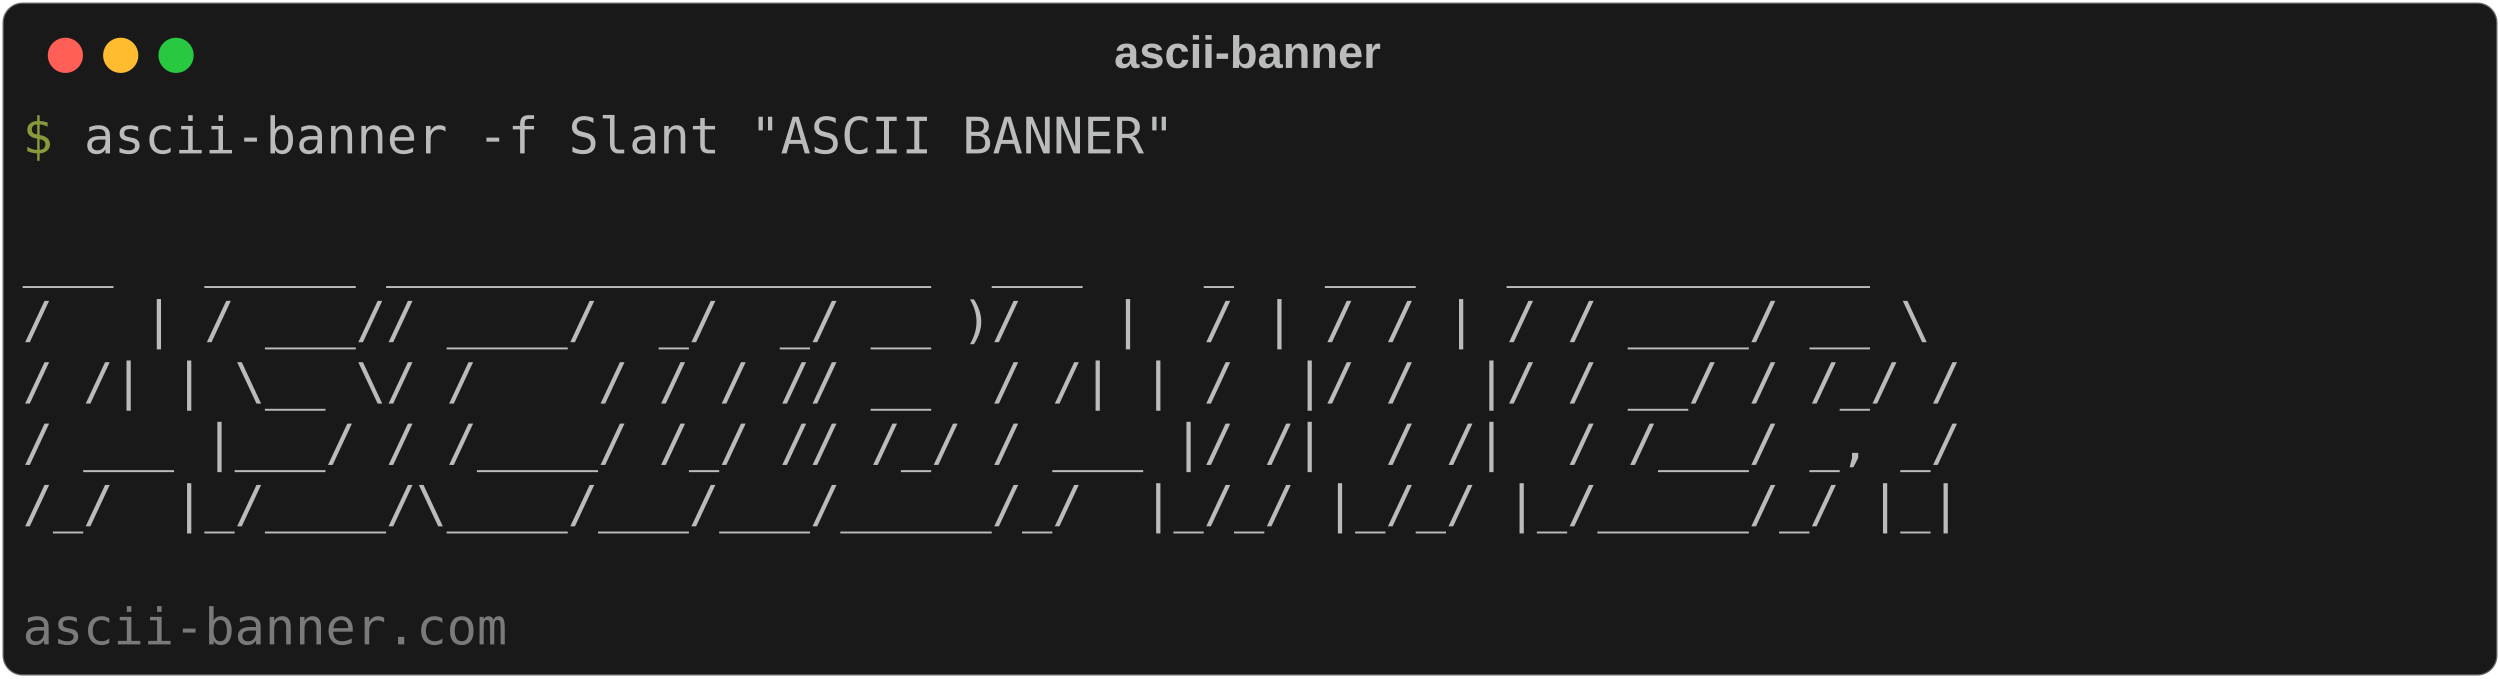
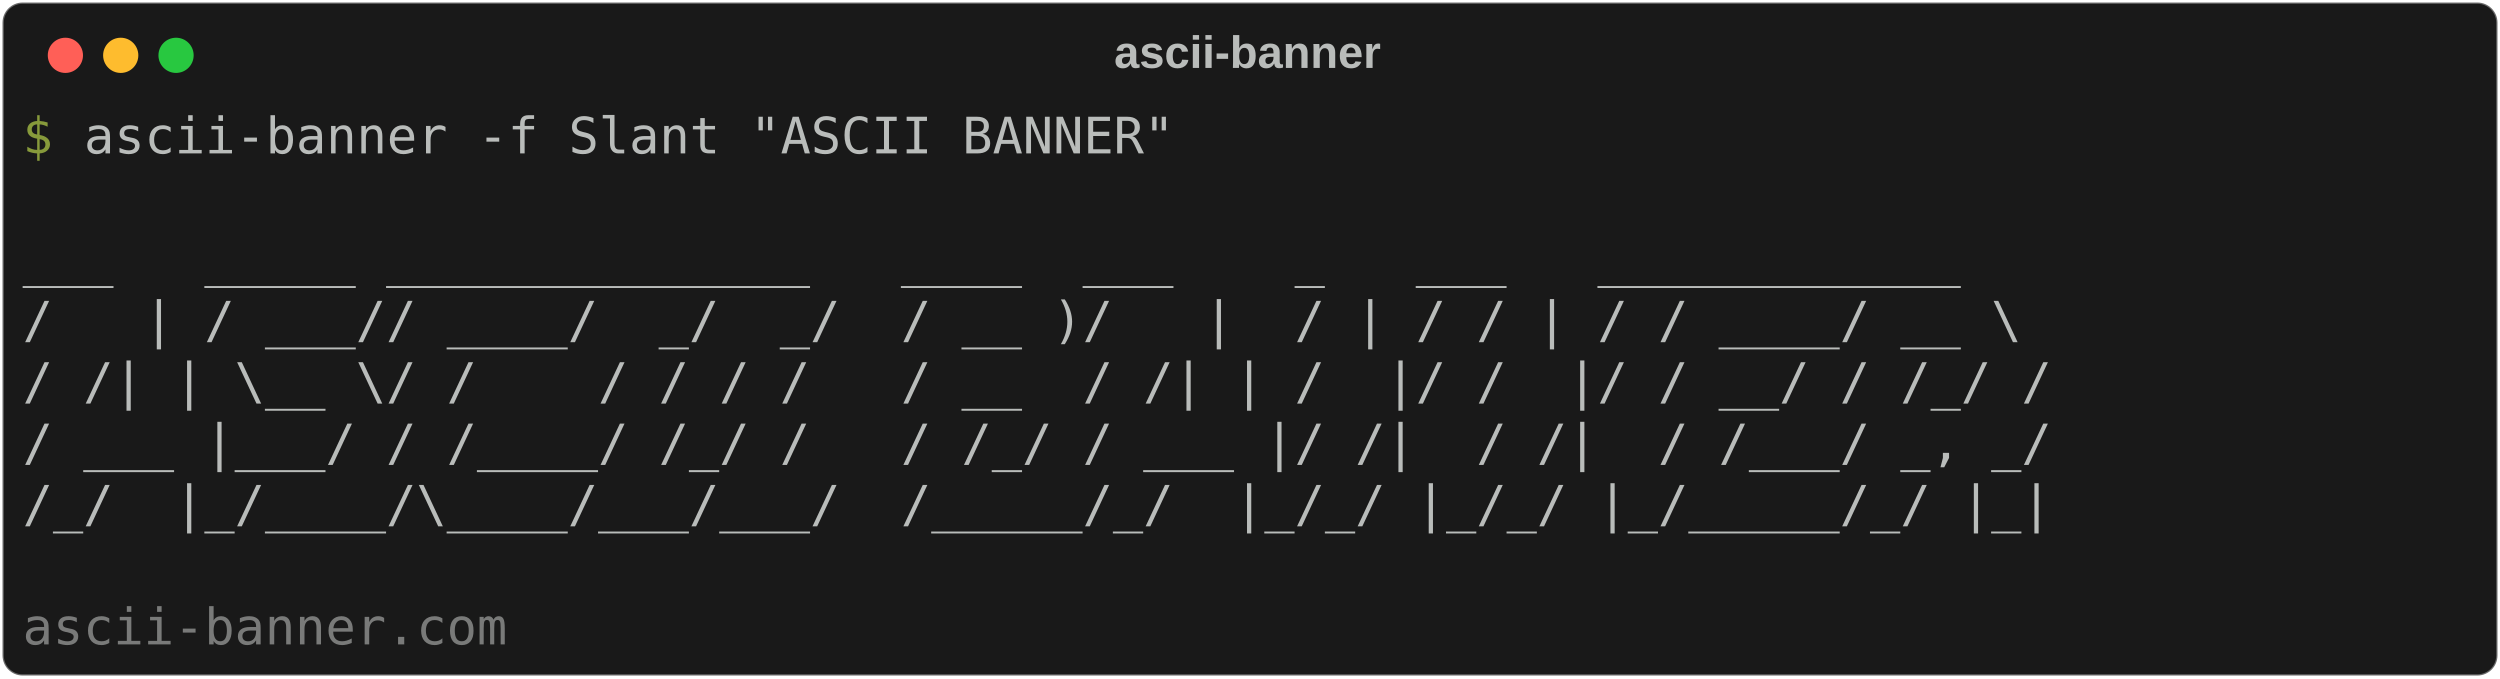
<svg xmlns="http://www.w3.org/2000/svg" class="rich-terminal" viewBox="0 0 994 269.6">
  <style>

    @font-face {
        font-family: "Fira Code";
        src: local("FiraCode-Regular"),
                url("https://cdnjs.cloudflare.com/ajax/libs/firacode/6.2.0/woff2/FiraCode-Regular.woff2") format("woff2"),
                url("https://cdnjs.cloudflare.com/ajax/libs/firacode/6.2.0/woff/FiraCode-Regular.woff") format("woff");
        font-style: normal;
        font-weight: 400;
    }
    @font-face {
        font-family: "Fira Code";
        src: local("FiraCode-Bold"),
                url("https://cdnjs.cloudflare.com/ajax/libs/firacode/6.2.0/woff2/FiraCode-Bold.woff2") format("woff2"),
                url("https://cdnjs.cloudflare.com/ajax/libs/firacode/6.2.0/woff/FiraCode-Bold.woff") format("woff");
        font-style: bold;
        font-weight: 700;
    }

-     .terminal-3374569817-matrix {
+     .terminal-2610092887-matrix {
        font-family: Fira Code, monospace;
        font-size: 20px;
        line-height: 24.4px;
        font-variant-east-asian: full-width;
    }

-     .terminal-3374569817-title {
+     .terminal-2610092887-title {
        font-size: 18px;
        font-weight: bold;
        font-family: arial;
    }

-     .terminal-3374569817-r1 { fill: #879a3b }
- .terminal-3374569817-r2 { fill: #b9bcba }
- .terminal-3374569817-r3 { fill: #797a79 }
+     .terminal-2610092887-r1 { fill: #879a3b }
+ .terminal-2610092887-r2 { fill: #b9bcba }
+ .terminal-2610092887-r3 { fill: #797a79 }
    </style>
  <defs>
-     <clipPath id="terminal-3374569817-clip-terminal">
+     <clipPath id="terminal-2610092887-clip-terminal">
      <rect x="0" y="0" width="975.0" height="218.6" />
    </clipPath>
-     <clipPath id="terminal-3374569817-line-0">
+     <clipPath id="terminal-2610092887-line-0">
      <rect x="0" y="1.5" width="976" height="24.65" />
    </clipPath>
-     <clipPath id="terminal-3374569817-line-1">
+     <clipPath id="terminal-2610092887-line-1">
      <rect x="0" y="25.9" width="976" height="24.65" />
    </clipPath>
-     <clipPath id="terminal-3374569817-line-2">
+     <clipPath id="terminal-2610092887-line-2">
      <rect x="0" y="50.3" width="976" height="24.65" />
    </clipPath>
-     <clipPath id="terminal-3374569817-line-3">
+     <clipPath id="terminal-2610092887-line-3">
      <rect x="0" y="74.7" width="976" height="24.65" />
    </clipPath>
-     <clipPath id="terminal-3374569817-line-4">
+     <clipPath id="terminal-2610092887-line-4">
      <rect x="0" y="99.1" width="976" height="24.65" />
    </clipPath>
-     <clipPath id="terminal-3374569817-line-5">
+     <clipPath id="terminal-2610092887-line-5">
      <rect x="0" y="123.5" width="976" height="24.65" />
    </clipPath>
-     <clipPath id="terminal-3374569817-line-6">
+     <clipPath id="terminal-2610092887-line-6">
      <rect x="0" y="147.9" width="976" height="24.65" />
    </clipPath>
-     <clipPath id="terminal-3374569817-line-7">
+     <clipPath id="terminal-2610092887-line-7">
      <rect x="0" y="172.3" width="976" height="24.65" />
    </clipPath>
  </defs>
  <rect fill="#191919" stroke="rgba(255,255,255,0.35)" stroke-width="1" x="1" y="1" width="992" height="267.6" rx="8" />
-   <text class="terminal-3374569817-title" fill="#b9bcba" text-anchor="middle" x="496" y="27">ascii-banner</text>
+   <text class="terminal-2610092887-title" fill="#b9bcba" text-anchor="middle" x="496" y="27">ascii-banner</text>
  <g transform="translate(26,22)">
    <circle cx="0" cy="0" r="7" fill="#ff5f57" />
    <circle cx="22" cy="0" r="7" fill="#febc2e" />
    <circle cx="44" cy="0" r="7" fill="#28c840" />
  </g>
-   <g transform="translate(9, 41)" clip-path="url(#terminal-3374569817-clip-terminal)">
-     <g class="terminal-3374569817-matrix">
-       <text class="terminal-3374569817-r1" x="0" y="20" textLength="24.4" clip-path="url(#terminal-3374569817-line-0)">$ </text>
-       <text class="terminal-3374569817-r2" x="24.4" y="20" textLength="439.2" clip-path="url(#terminal-3374569817-line-0)">ascii-banner -f Slant "ASCII BANNER"</text>
-       <text class="terminal-3374569817-r2" x="976" y="20" textLength="12.2" clip-path="url(#terminal-3374569817-line-0)">
+   <g transform="translate(9, 41)" clip-path="url(#terminal-2610092887-clip-terminal)">
+     <g class="terminal-2610092887-matrix">
+       <text class="terminal-2610092887-r1" x="0" y="20" textLength="24.4" clip-path="url(#terminal-2610092887-line-0)">$ </text>
+       <text class="terminal-2610092887-r2" x="24.4" y="20" textLength="439.2" clip-path="url(#terminal-2610092887-line-0)">ascii-banner -f Slant "ASCII BANNER"</text>
+       <text class="terminal-2610092887-r2" x="976" y="20" textLength="12.2" clip-path="url(#terminal-2610092887-line-0)">
</text>
-       <text class="terminal-3374569817-r2" x="976" y="44.4" textLength="12.2" clip-path="url(#terminal-3374569817-line-1)">
+       <text class="terminal-2610092887-r2" x="976" y="44.4" textLength="12.2" clip-path="url(#terminal-2610092887-line-1)">
</text>
-       <text class="terminal-3374569817-r2" x="0" y="68.8" textLength="793" clip-path="url(#terminal-3374569817-line-2)">    ___   _____ __________________  ___    _   ___   ____________</text>
-       <text class="terminal-3374569817-r2" x="976" y="68.8" textLength="12.2" clip-path="url(#terminal-3374569817-line-2)">
+       <text class="terminal-2610092887-r2" x="0" y="68.8" textLength="829.6" clip-path="url(#terminal-2610092887-line-2)">    ___   _____ ______________   ____  ___    _   ___   ____________</text>
+       <text class="terminal-2610092887-r2" x="976" y="68.8" textLength="12.2" clip-path="url(#terminal-2610092887-line-2)">
</text>
-       <text class="terminal-3374569817-r2" x="0" y="93.2" textLength="805.2" clip-path="url(#terminal-3374569817-line-3)">   /   | / ___// ____/  _/  _/ __ )/   |  / | / / | / / ____/ __ \</text>
-       <text class="terminal-3374569817-r2" x="976" y="93.2" textLength="12.2" clip-path="url(#terminal-3374569817-line-3)">
+       <text class="terminal-2610092887-r2" x="0" y="93.2" textLength="841.8" clip-path="url(#terminal-2610092887-line-3)">   /   | / ___// ____/  _/  _/  / __ )/   |  / | / / | / / ____/ __ \</text>
+       <text class="terminal-2610092887-r2" x="976" y="93.2" textLength="12.2" clip-path="url(#terminal-2610092887-line-3)">
</text>
-       <text class="terminal-3374569817-r2" x="0" y="117.6" textLength="805.2" clip-path="url(#terminal-3374569817-line-4)">  / /| | \__ \/ /    / / / // __  / /| | /  |/ /  |/ / __/ / /_/ /</text>
-       <text class="terminal-3374569817-r2" x="976" y="117.6" textLength="12.2" clip-path="url(#terminal-3374569817-line-4)">
+       <text class="terminal-2610092887-r2" x="0" y="117.6" textLength="841.8" clip-path="url(#terminal-2610092887-line-4)">  / /| | \__ \/ /    / / / /   / __  / /| | /  |/ /  |/ / __/ / /_/ /</text>
+       <text class="terminal-2610092887-r2" x="976" y="117.6" textLength="12.2" clip-path="url(#terminal-2610092887-line-4)">
</text>
-       <text class="terminal-3374569817-r2" x="0" y="142" textLength="793" clip-path="url(#terminal-3374569817-line-5)"> / ___ |___/ / /____/ /_/ // /_/ / ___ |/ /|  / /|  / /___/ _, _/</text>
-       <text class="terminal-3374569817-r2" x="976" y="142" textLength="12.2" clip-path="url(#terminal-3374569817-line-5)">
+       <text class="terminal-2610092887-r2" x="0" y="142" textLength="829.6" clip-path="url(#terminal-2610092887-line-5)"> / ___ |___/ / /____/ /_/ /   / /_/ / ___ |/ /|  / /|  / /___/ _, _/</text>
+       <text class="terminal-2610092887-r2" x="976" y="142" textLength="12.2" clip-path="url(#terminal-2610092887-line-5)">
</text>
-       <text class="terminal-3374569817-r2" x="0" y="166.4" textLength="780.8" clip-path="url(#terminal-3374569817-line-6)">/_/  |_/____/\____/___/___/_____/_/  |_/_/ |_/_/ |_/_____/_/ |_|</text>
-       <text class="terminal-3374569817-r2" x="976" y="166.4" textLength="12.2" clip-path="url(#terminal-3374569817-line-6)">
+       <text class="terminal-2610092887-r2" x="0" y="166.4" textLength="817.4" clip-path="url(#terminal-2610092887-line-6)">/_/  |_/____/\____/___/___/  /_____/_/  |_/_/ |_/_/ |_/_____/_/ |_|</text>
+       <text class="terminal-2610092887-r2" x="976" y="166.4" textLength="12.2" clip-path="url(#terminal-2610092887-line-6)">
</text>
-       <text class="terminal-3374569817-r2" x="976" y="190.8" textLength="12.2" clip-path="url(#terminal-3374569817-line-7)">
+       <text class="terminal-2610092887-r2" x="976" y="190.8" textLength="12.2" clip-path="url(#terminal-2610092887-line-7)">
</text>
-       <text class="terminal-3374569817-r3" x="0" y="215.2" textLength="195.2" clip-path="url(#terminal-3374569817-line-8)">ascii-banner.com</text>
-       <text class="terminal-3374569817-r2" x="976" y="215.2" textLength="12.2" clip-path="url(#terminal-3374569817-line-8)">
+       <text class="terminal-2610092887-r3" x="0" y="215.2" textLength="195.2" clip-path="url(#terminal-2610092887-line-8)">ascii-banner.com</text>
+       <text class="terminal-2610092887-r2" x="976" y="215.2" textLength="12.2" clip-path="url(#terminal-2610092887-line-8)">
</text>
    </g>
  </g>
</svg>
